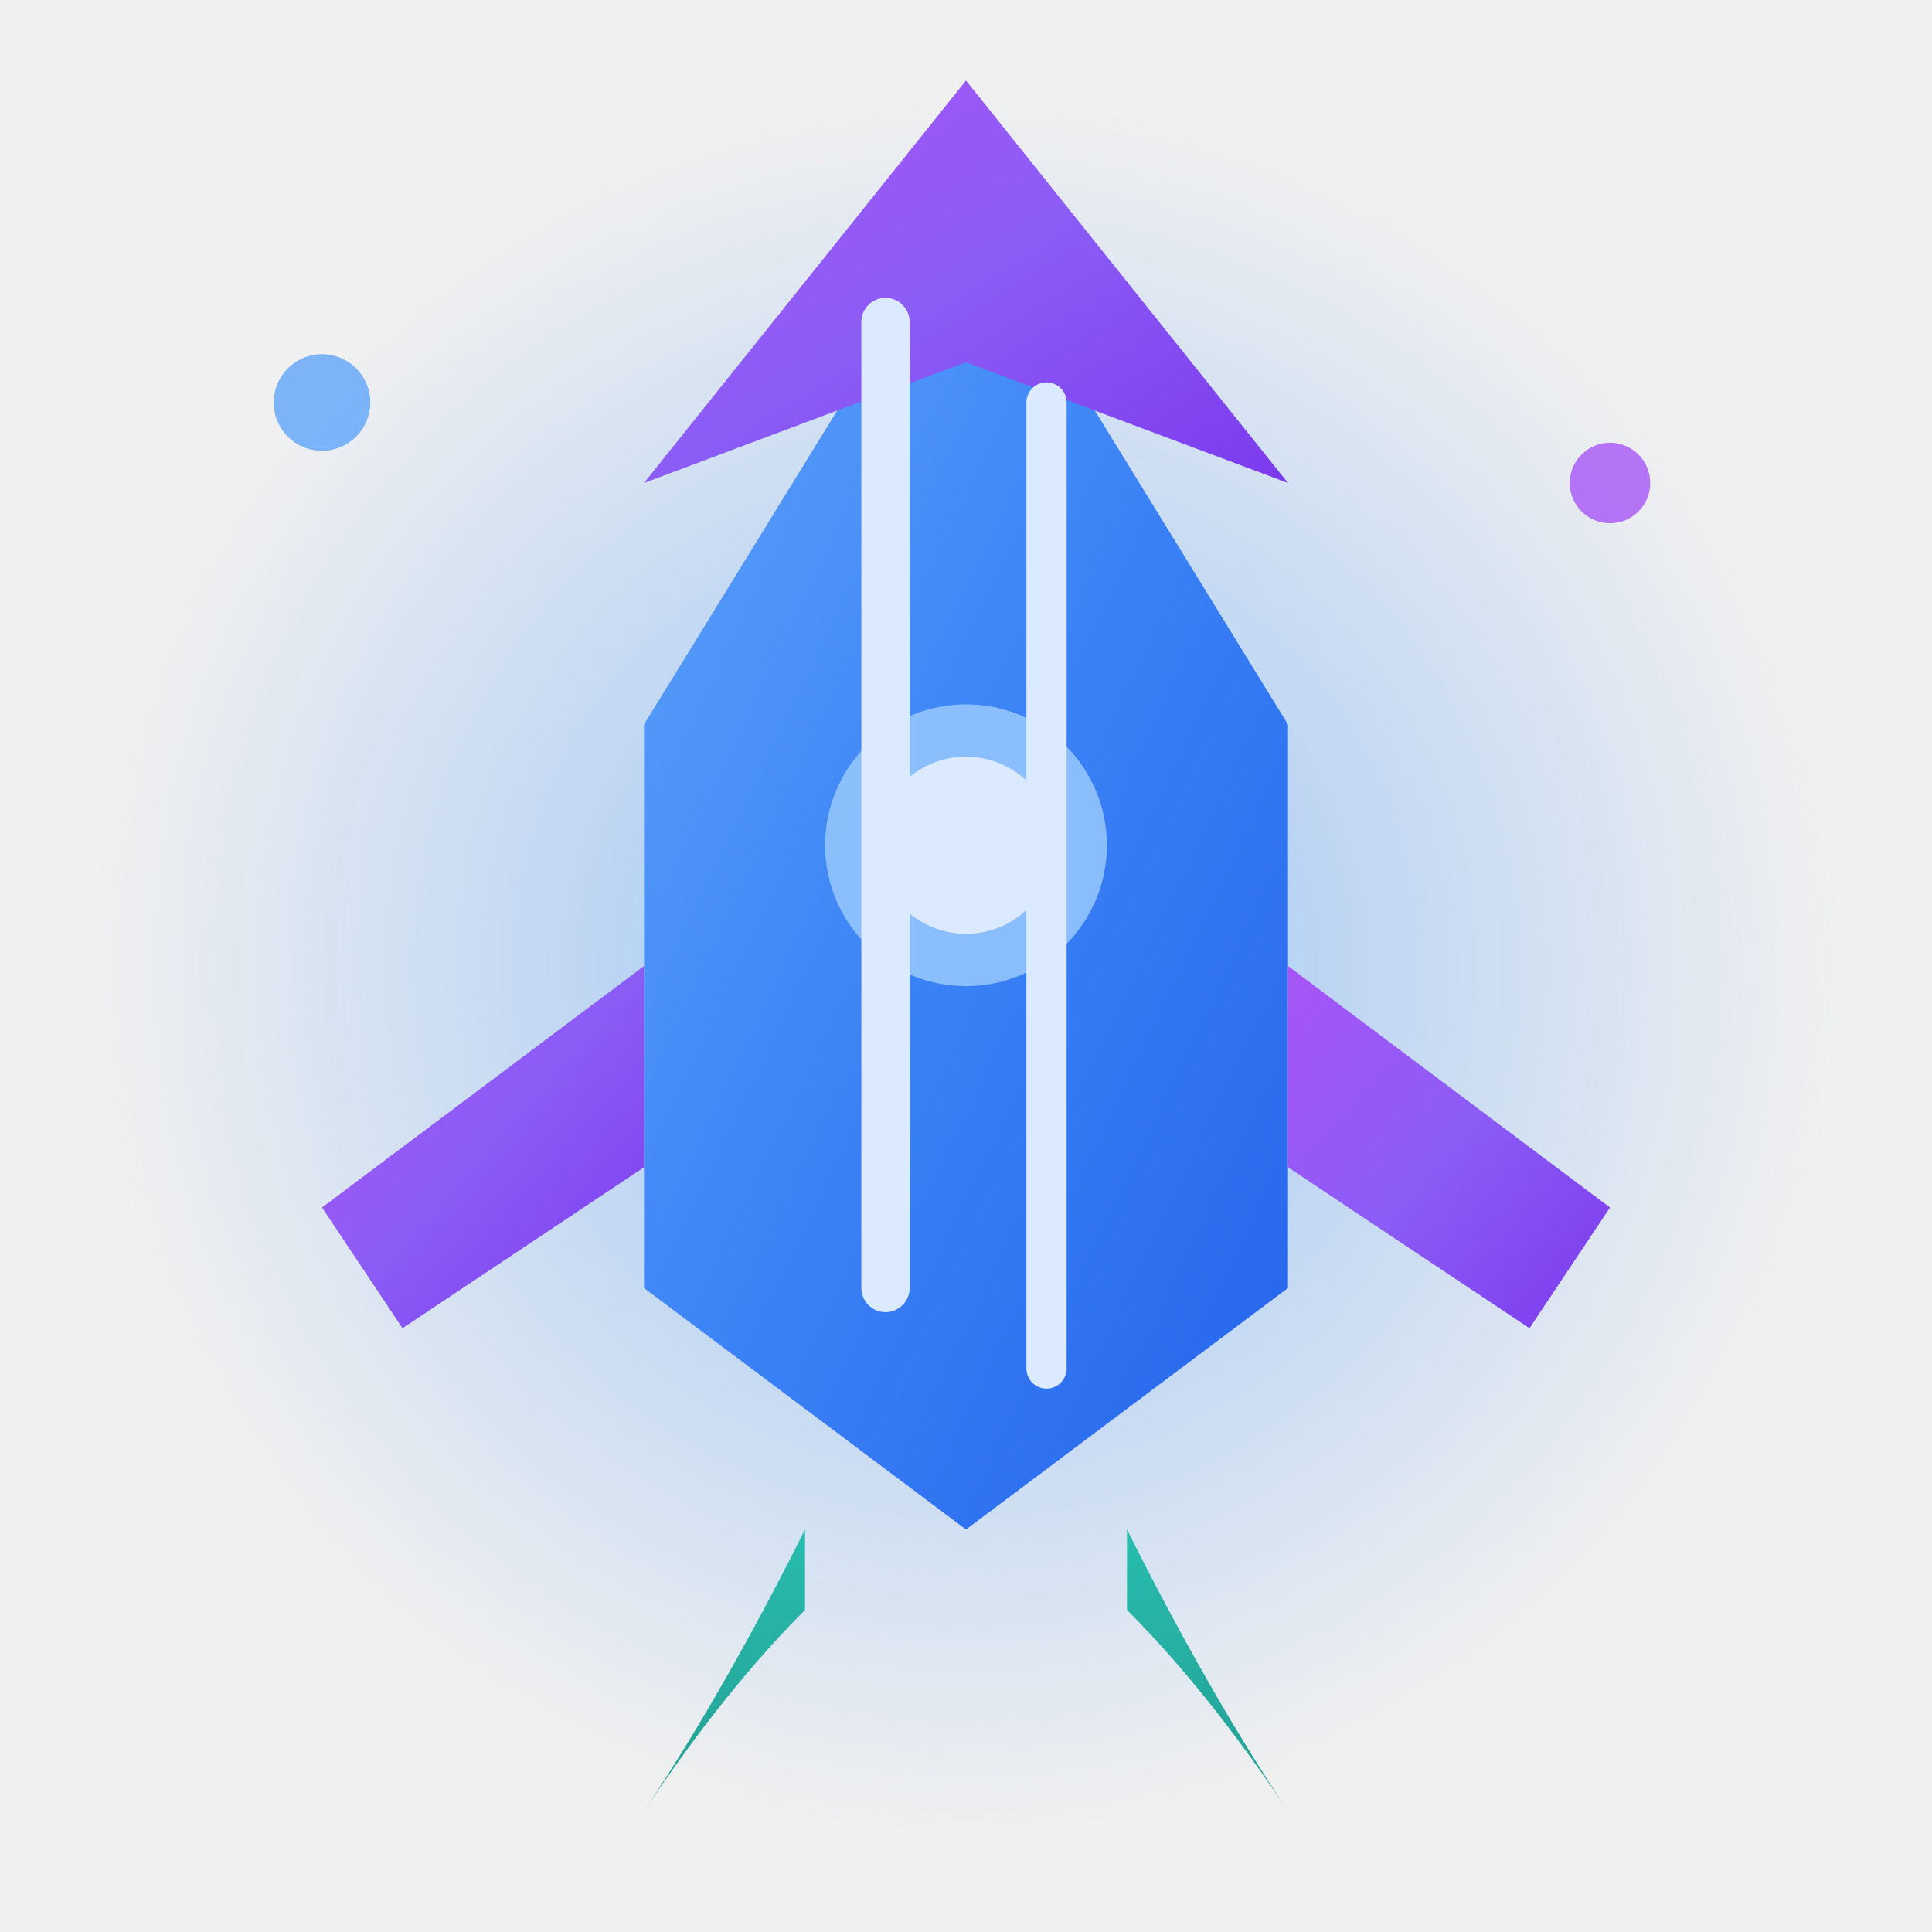
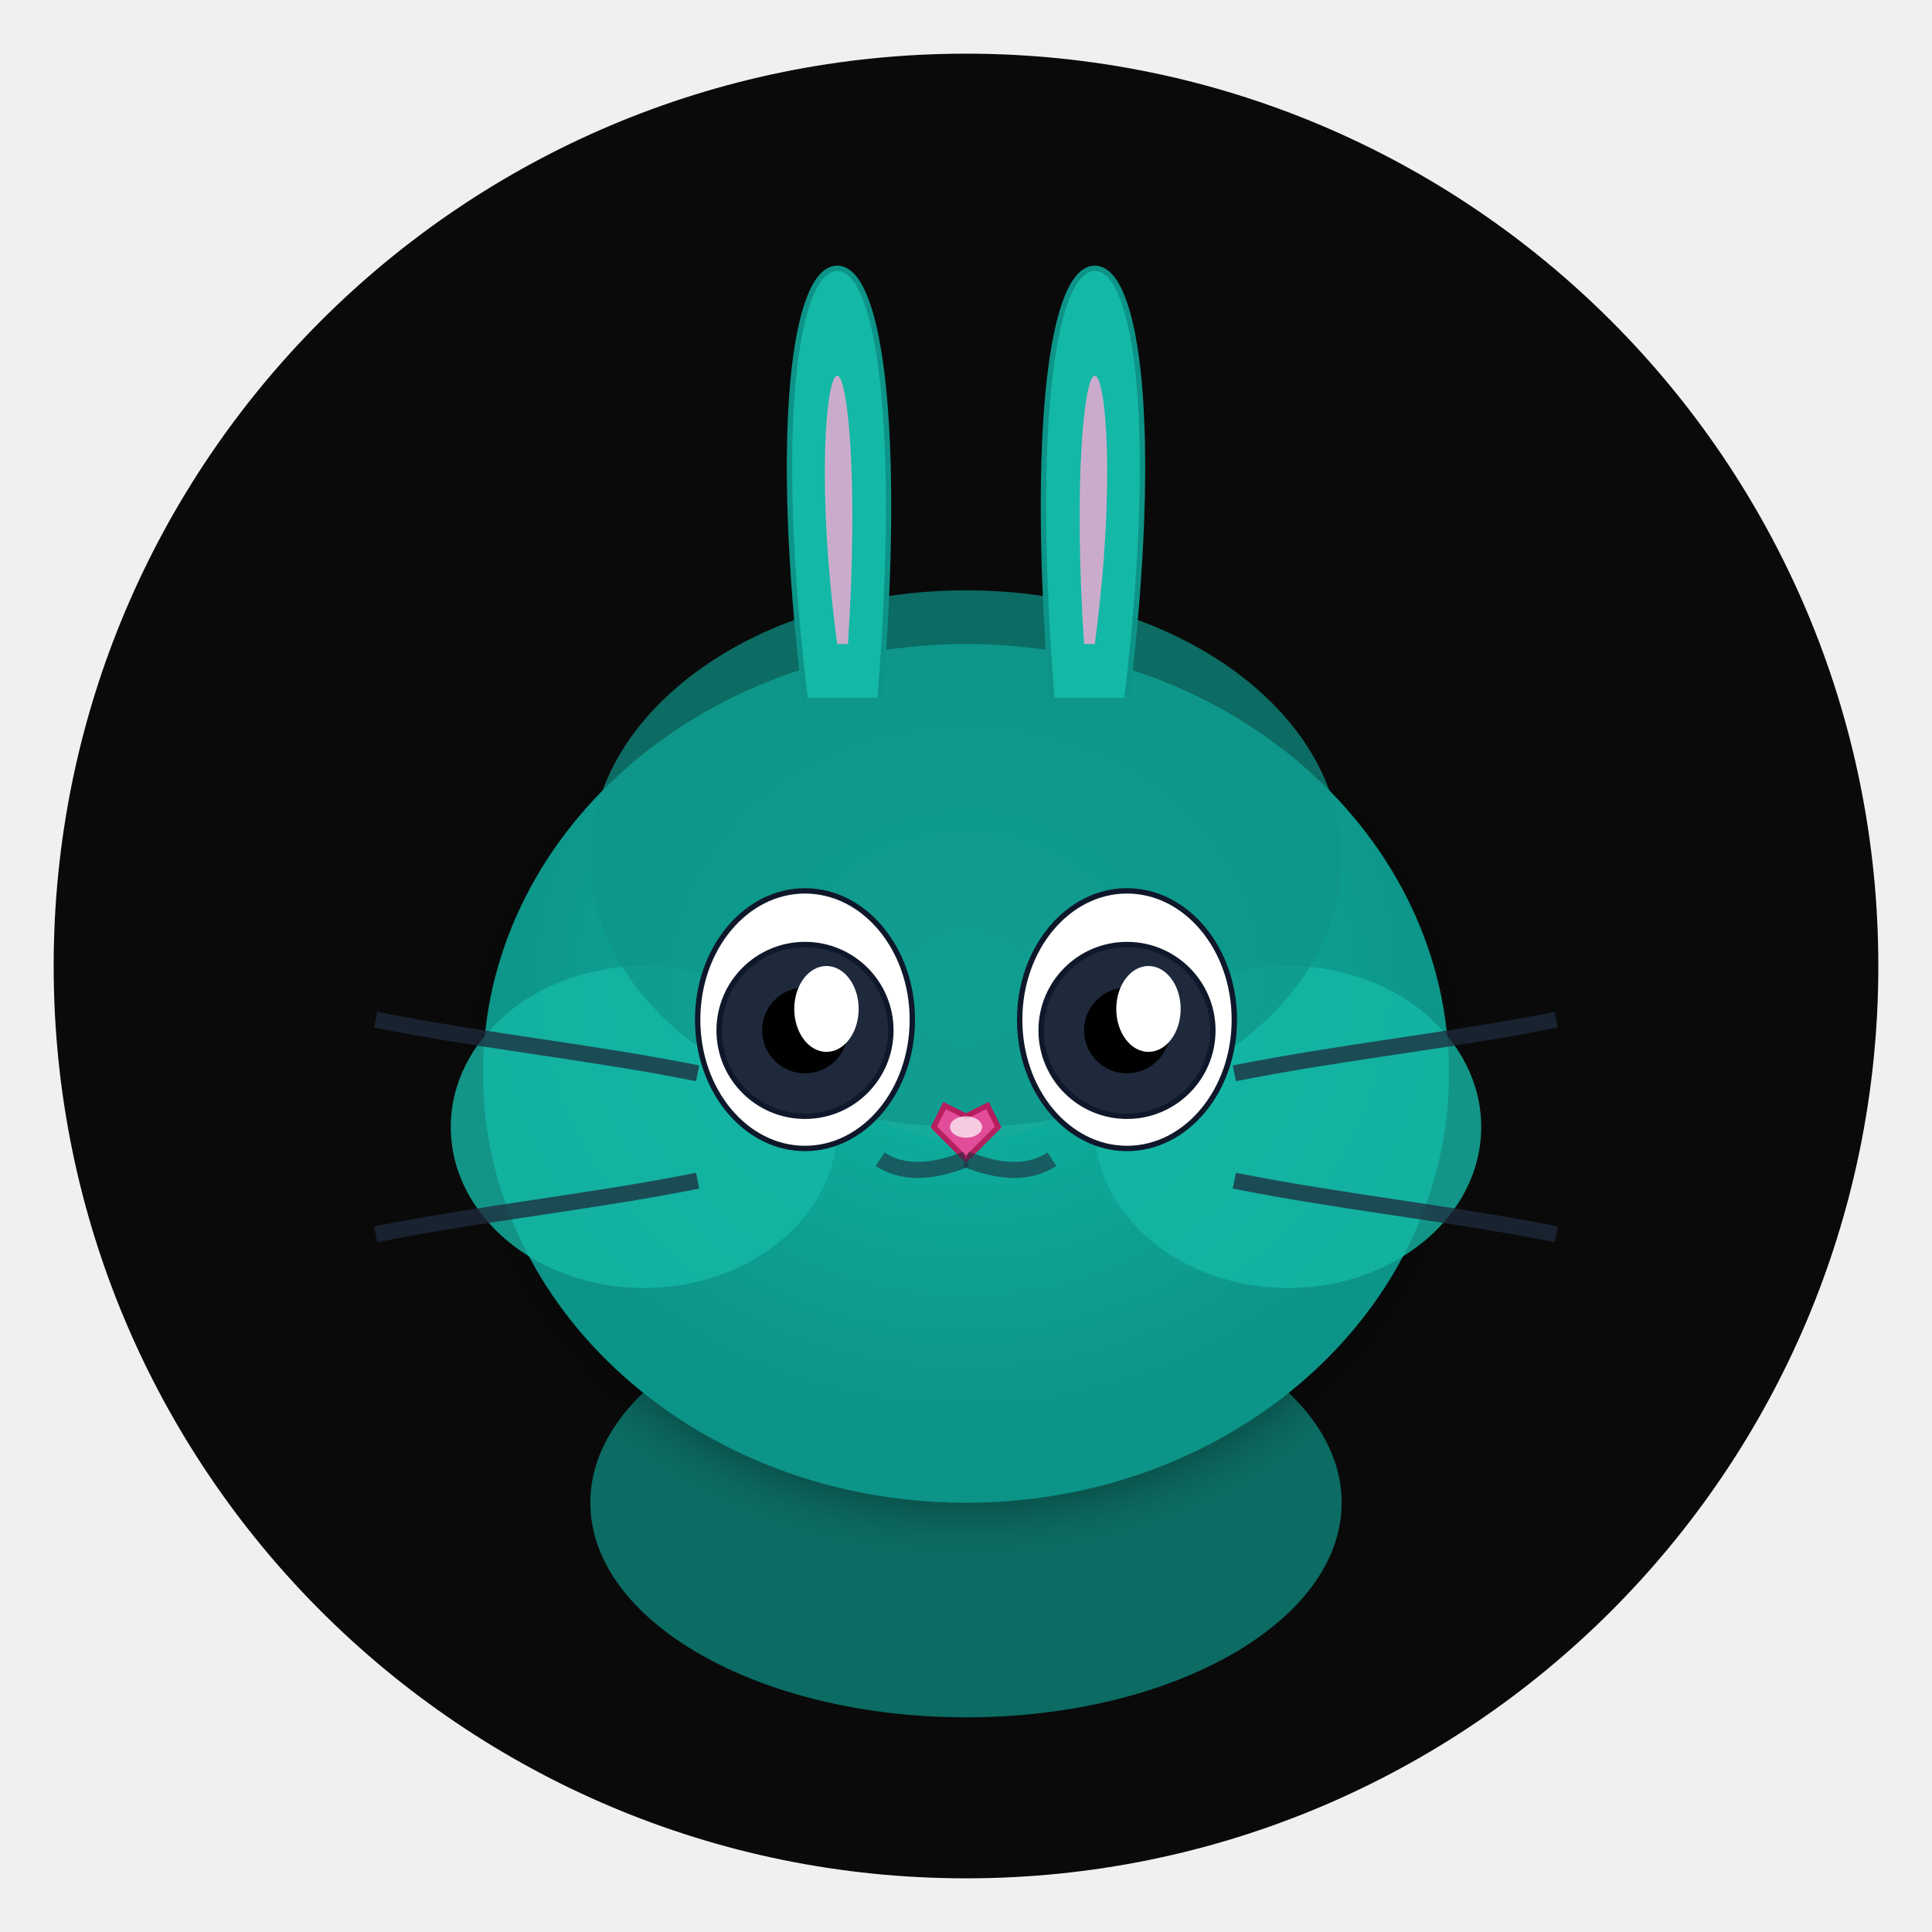
- <svg xmlns="http://www.w3.org/2000/svg" width="32" height="32" viewBox="0 0 48 48" fill="none">
+ <svg xmlns="http://www.w3.org/2000/svg" width="32" height="32" viewBox="0 0 180 180" fill="none">
  <defs>
-     <linearGradient id="favicon-rocket-gradient-1" x1="0%" y1="0%" x2="100%" y2="100%">
-       <stop offset="0%" stop-color="#60a5fa" stop-opacity="1" />
-       <stop offset="50%" stop-color="#3b82f6" stop-opacity="1" />
-       <stop offset="100%" stop-color="#2563eb" stop-opacity="1" />
-     </linearGradient>
-     <linearGradient id="favicon-rocket-gradient-2" x1="0%" y1="0%" x2="100%" y2="100%">
-       <stop offset="0%" stop-color="#a855f7" stop-opacity="1" />
-       <stop offset="50%" stop-color="#8b5cf6" stop-opacity="1" />
-       <stop offset="100%" stop-color="#7c3aed" stop-opacity="1" />
-     </linearGradient>
-     <linearGradient id="favicon-rocket-gradient-3" x1="0%" y1="0%" x2="0%" y2="100%">
-       <stop offset="0%" stop-color="#14b8a6" stop-opacity="1" />
-       <stop offset="100%" stop-color="#0d9488" stop-opacity="1" />
-     </linearGradient>
-     <radialGradient id="favicon-glow-gradient" cx="50%" cy="50%">
-       <stop offset="0%" stop-color="#60a5fa" stop-opacity="0.6" />
-       <stop offset="100%" stop-color="#60a5fa" stop-opacity="0" />
+     <radialGradient id="favicon-headGrad" cx="50%" cy="40%">
+       <stop offset="0%" style="stop-color:#14b8a6;stop-opacity:1" />
+       <stop offset="100%" style="stop-color:#0d9488;stop-opacity:1" />
    </radialGradient>
+     <filter id="favicon-shadow" x="-50%" y="-50%" width="200%" height="200%">
+       <feGaussianBlur in="SourceAlpha" stdDeviation="2" />
+       <feOffset dx="0" dy="1" result="offsetblur" />
+       <feComponentTransfer>
+         <feFuncA type="linear" slope="0.3" />
+       </feComponentTransfer>
+       <feMerge>
+         <feMergeNode />
+         <feMergeNode in="SourceGraphic" />
+       </feMerge>
+     </filter>
  </defs>
-   <circle cx="24" cy="24" r="22" fill="url(#favicon-glow-gradient)" />
-   <path d="M24 5 L32 18 L32 32 L24 38 L16 32 L16 18 Z" fill="url(#favicon-rocket-gradient-1)" />
-   <path d="M24 2 L32 12 L24 9 L16 12 Z" fill="url(#favicon-rocket-gradient-2)" />
-   <circle cx="24" cy="21" r="3.5" fill="#93c5fd" fill-opacity="0.9" />
-   <circle cx="24" cy="21" r="2.2" fill="#dbeafe" />
-   <path d="M16 24 L8 30 L10 33 L16 29 Z" fill="url(#favicon-rocket-gradient-2)" />
-   <path d="M32 24 L40 30 L38 33 L32 29 Z" fill="url(#favicon-rocket-gradient-2)" />
-   <line x1="22" y1="8" x2="22" y2="32" stroke="#dbeafe" stroke-width="1.2" stroke-linecap="round" />
-   <line x1="26" y1="10" x2="26" y2="34" stroke="#dbeafe" stroke-width="1" stroke-linecap="round" />
-   <path d="M20 38 Q18 42 16 45 Q18 42 20 40 Z" fill="url(#favicon-rocket-gradient-3)" fill-opacity="0.9">
-     <animate attributeName="fill-opacity" values="0.6;1;0.6" dur="1s" repeatCount="indefinite" />
-   </path>
-   <path d="M24 38 Q24 43 24 47 Q24 43 24 40 Z" fill="url(#favicon-rocket-gradient-3)" fill-opacity="1">
-     <animate attributeName="fill-opacity" values="0.8;1;0.8" dur="0.8s" repeatCount="indefinite" />
-   </path>
-   <path d="M28 38 Q30 42 32 45 Q30 42 28 40 Z" fill="url(#favicon-rocket-gradient-3)" fill-opacity="0.9">
-     <animate attributeName="fill-opacity" values="0.6;1;0.6" dur="1.2s" repeatCount="indefinite" />
-   </path>
-   <circle cx="8" cy="10" r="1.2" fill="#60a5fa" opacity="0.8">
-     <animate attributeName="opacity" values="0.3;1;0.3" dur="2s" repeatCount="indefinite" />
-   </circle>
-   <circle cx="40" cy="12" r="1" fill="#a855f7" opacity="0.8">
-     <animate attributeName="opacity" values="0.5;1;0.5" dur="1.5s" repeatCount="indefinite" />
-   </circle>
+   <circle cx="90" cy="90" r="85" fill="#0a0a0a" />
+   <g transform="translate(90,100)">
+     <ellipse cx="0" cy="40" rx="35" ry="20" fill="#0d9488" opacity="0.7" />
+     <ellipse cx="0" cy="0" rx="45" ry="40" fill="url(#favicon-headGrad)" filter="url(#favicon-shadow)" />
+     <ellipse cx="-30" cy="5" rx="18" ry="15" fill="#14b8a6" opacity="0.8" />
+     <ellipse cx="30" cy="5" rx="18" ry="15" fill="#14b8a6" opacity="0.8" />
+     <ellipse cx="0" cy="-20" rx="35" ry="25" fill="#0d9488" opacity="0.7" />
+     <path d="M -15 -35 C -18 -60, -16 -75, -12 -75 C -8 -75, -6 -60, -8 -35" fill="#14b8a6" stroke="#0d9488" stroke-width="0.5" />
+     <path d="M 15 -35 C 18 -60, 16 -75, 12 -75 C 8 -75, 6 -60, 8 -35" fill="#14b8a6" stroke="#0d9488" stroke-width="0.5" />
+     <path d="M -12 -40 C -14 -55, -13 -65, -12 -65 C -11 -65, -10 -55, -11 -40" fill="#f9a8d4" opacity="0.8" />
+     <path d="M 12 -40 C 14 -55, 13 -65, 12 -65 C 11 -65, 10 -55, 11 -40" fill="#f9a8d4" opacity="0.8" />
+     <ellipse cx="-15" cy="-5" rx="10" ry="12" fill="#ffffff" stroke="#0f172a" stroke-width="0.5" />
+     <ellipse cx="15" cy="-5" rx="10" ry="12" fill="#ffffff" stroke="#0f172a" stroke-width="0.5" />
+     <circle cx="-15" cy="-4" r="8" fill="#1e293b" stroke="#0f172a" stroke-width="0.5" />
+     <circle cx="15" cy="-4" r="8" fill="#1e293b" stroke="#0f172a" stroke-width="0.5" />
+     <circle cx="-15" cy="-4" r="4" fill="#000000" />
+     <circle cx="15" cy="-4" r="4" fill="#000000" />
+     <ellipse cx="-13" cy="-6" rx="3" ry="4" fill="white" opacity="1" />
+     <ellipse cx="17" cy="-6" rx="3" ry="4" fill="white" opacity="1" />
+     <path d="M 0 8 L -3 5 L -2 3 L 0 4 L 2 3 L 3 5 Z" fill="#ec4899" stroke="#be185d" stroke-width="0.5" opacity="0.95" />
+     <ellipse cx="0" cy="5" rx="1.5" ry="1" fill="white" opacity="0.7" />
+     <path d="M 0 8 Q -5 10, -8 8" stroke="#1e293b" stroke-width="1.5" fill="none" opacity="0.6" />
+     <path d="M 0 8 Q 5 10, 8 8" stroke="#1e293b" stroke-width="1.5" fill="none" opacity="0.6" />
+     <path d="M -25 0 C -35 -2, -45 -3, -55 -5" stroke="#1e293b" stroke-width="1.5" fill="none" opacity="0.75" />
+     <path d="M -25 10 C -35 12, -45 13, -55 15" stroke="#1e293b" stroke-width="1.5" fill="none" opacity="0.75" />
+     <path d="M 25 0 C 35 -2, 45 -3, 55 -5" stroke="#1e293b" stroke-width="1.5" fill="none" opacity="0.75" />
+     <path d="M 25 10 C 35 12, 45 13, 55 15" stroke="#1e293b" stroke-width="1.5" fill="none" opacity="0.75" />
+   </g>
</svg>
